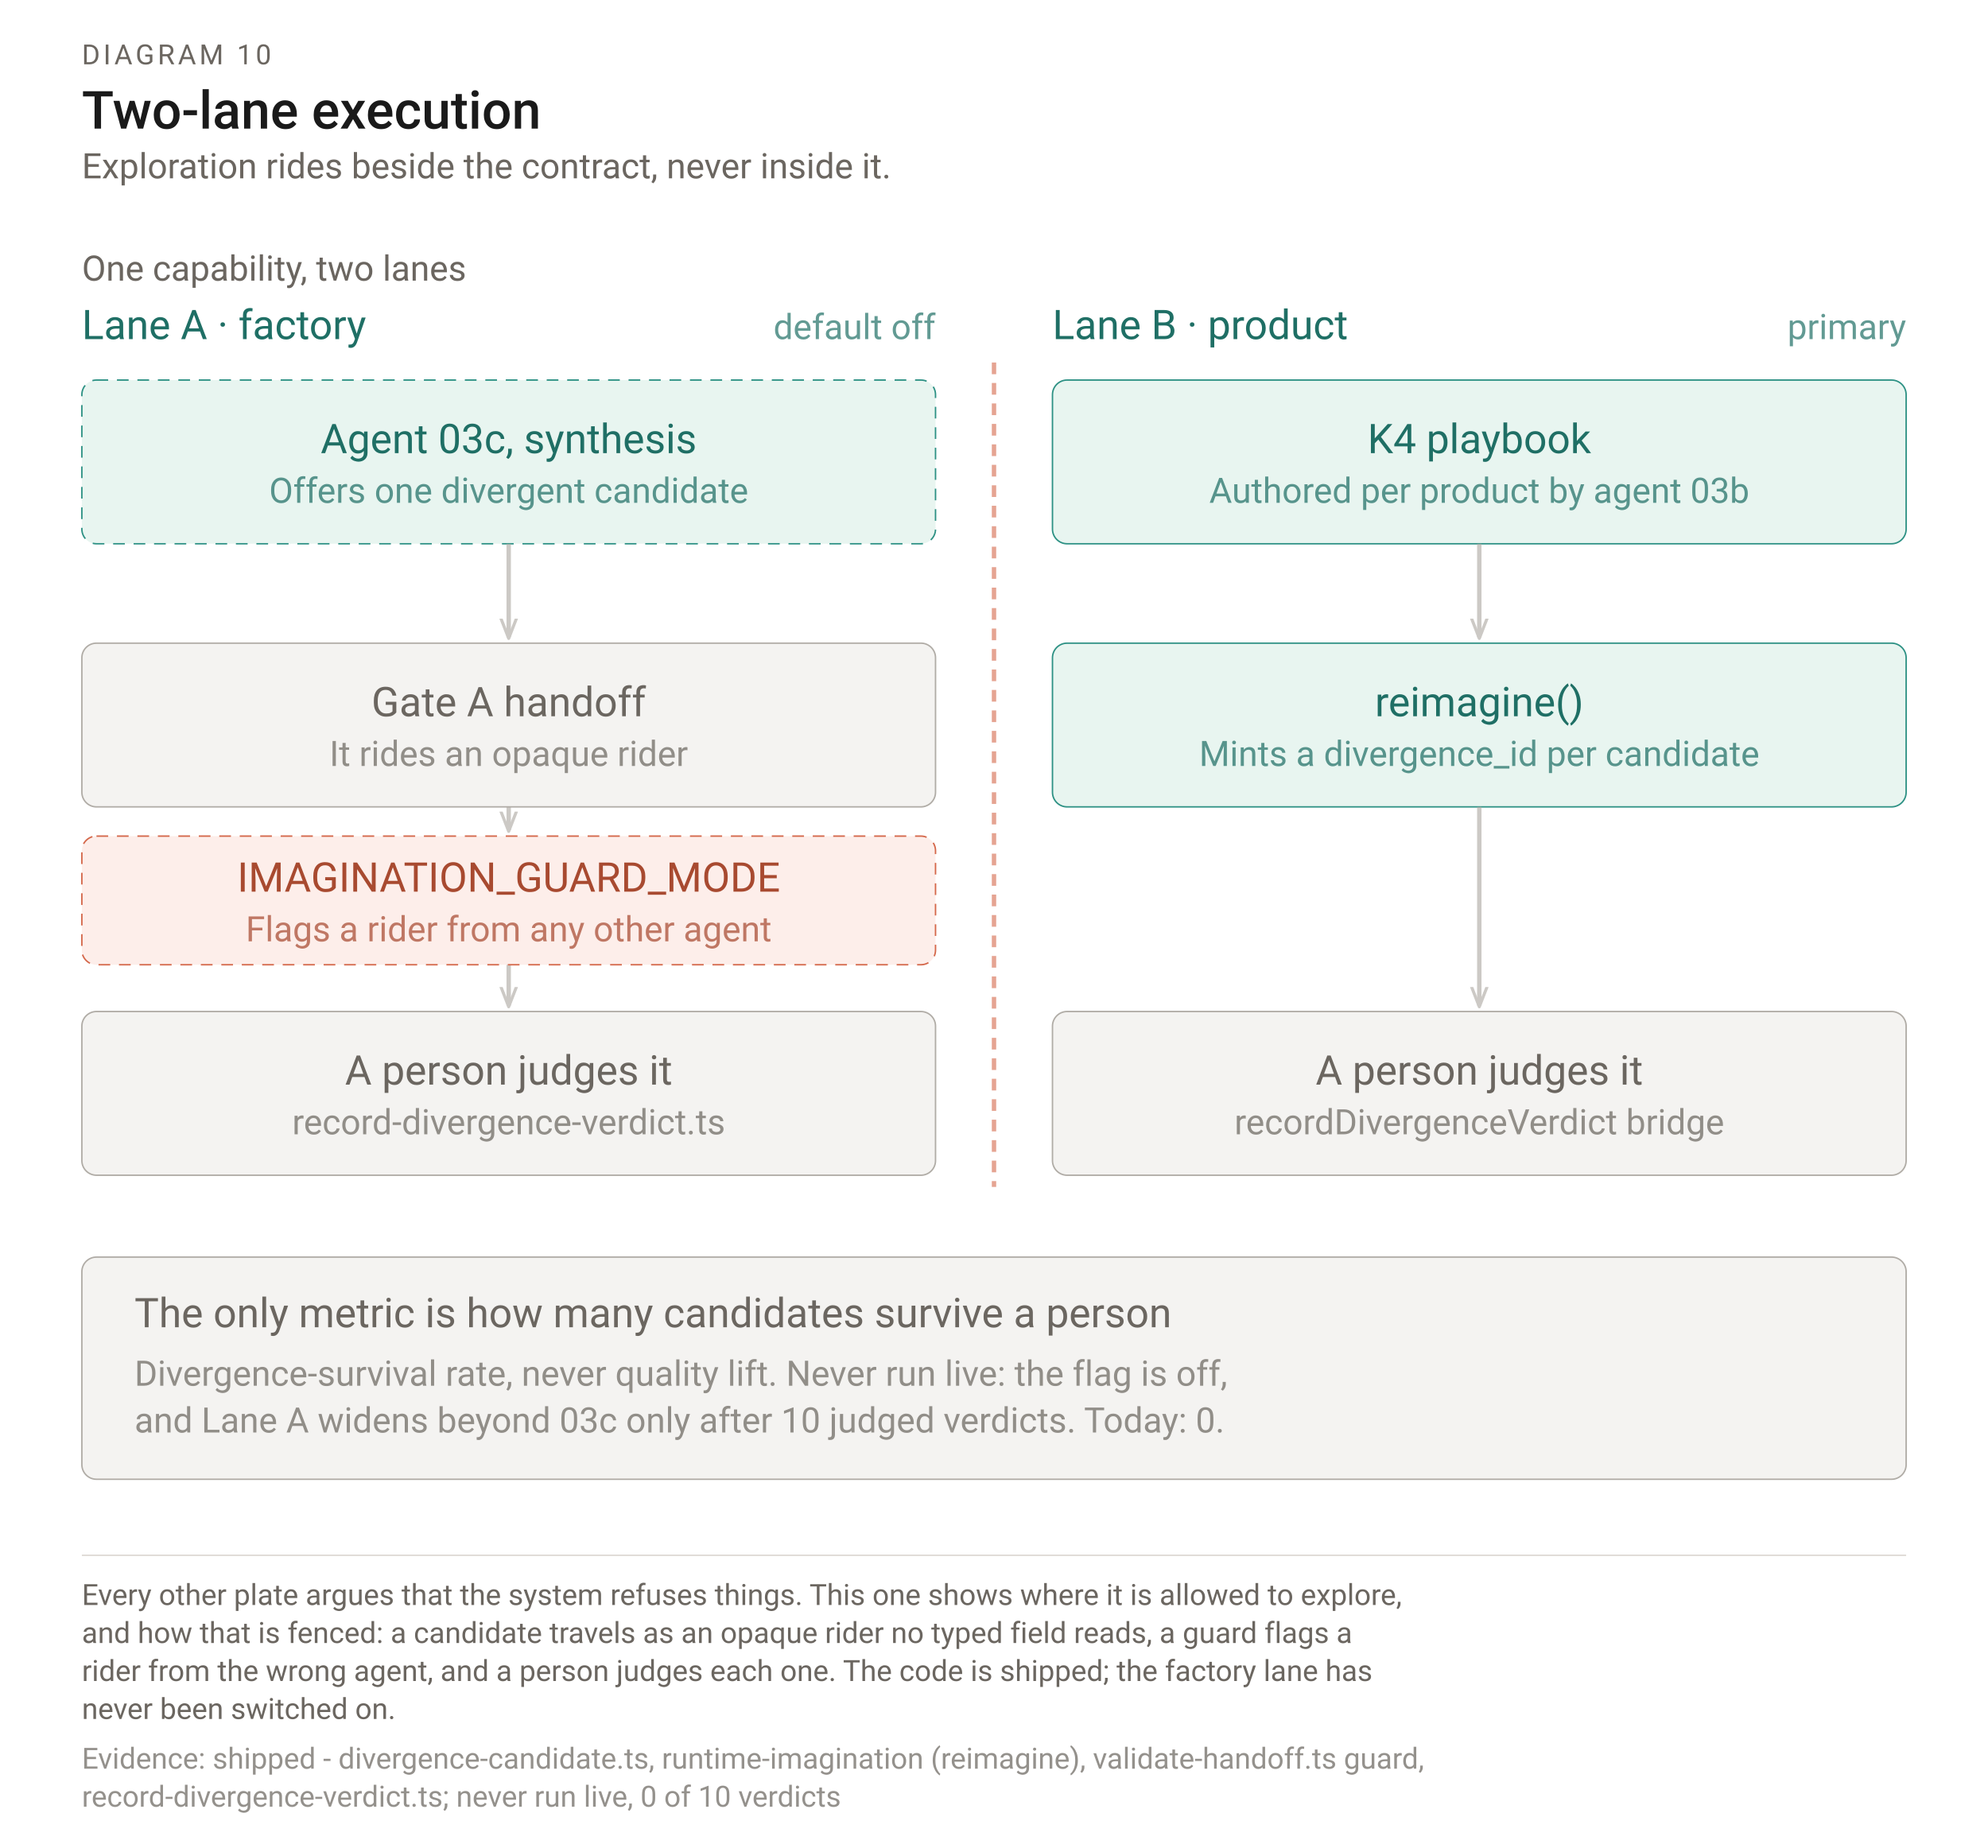
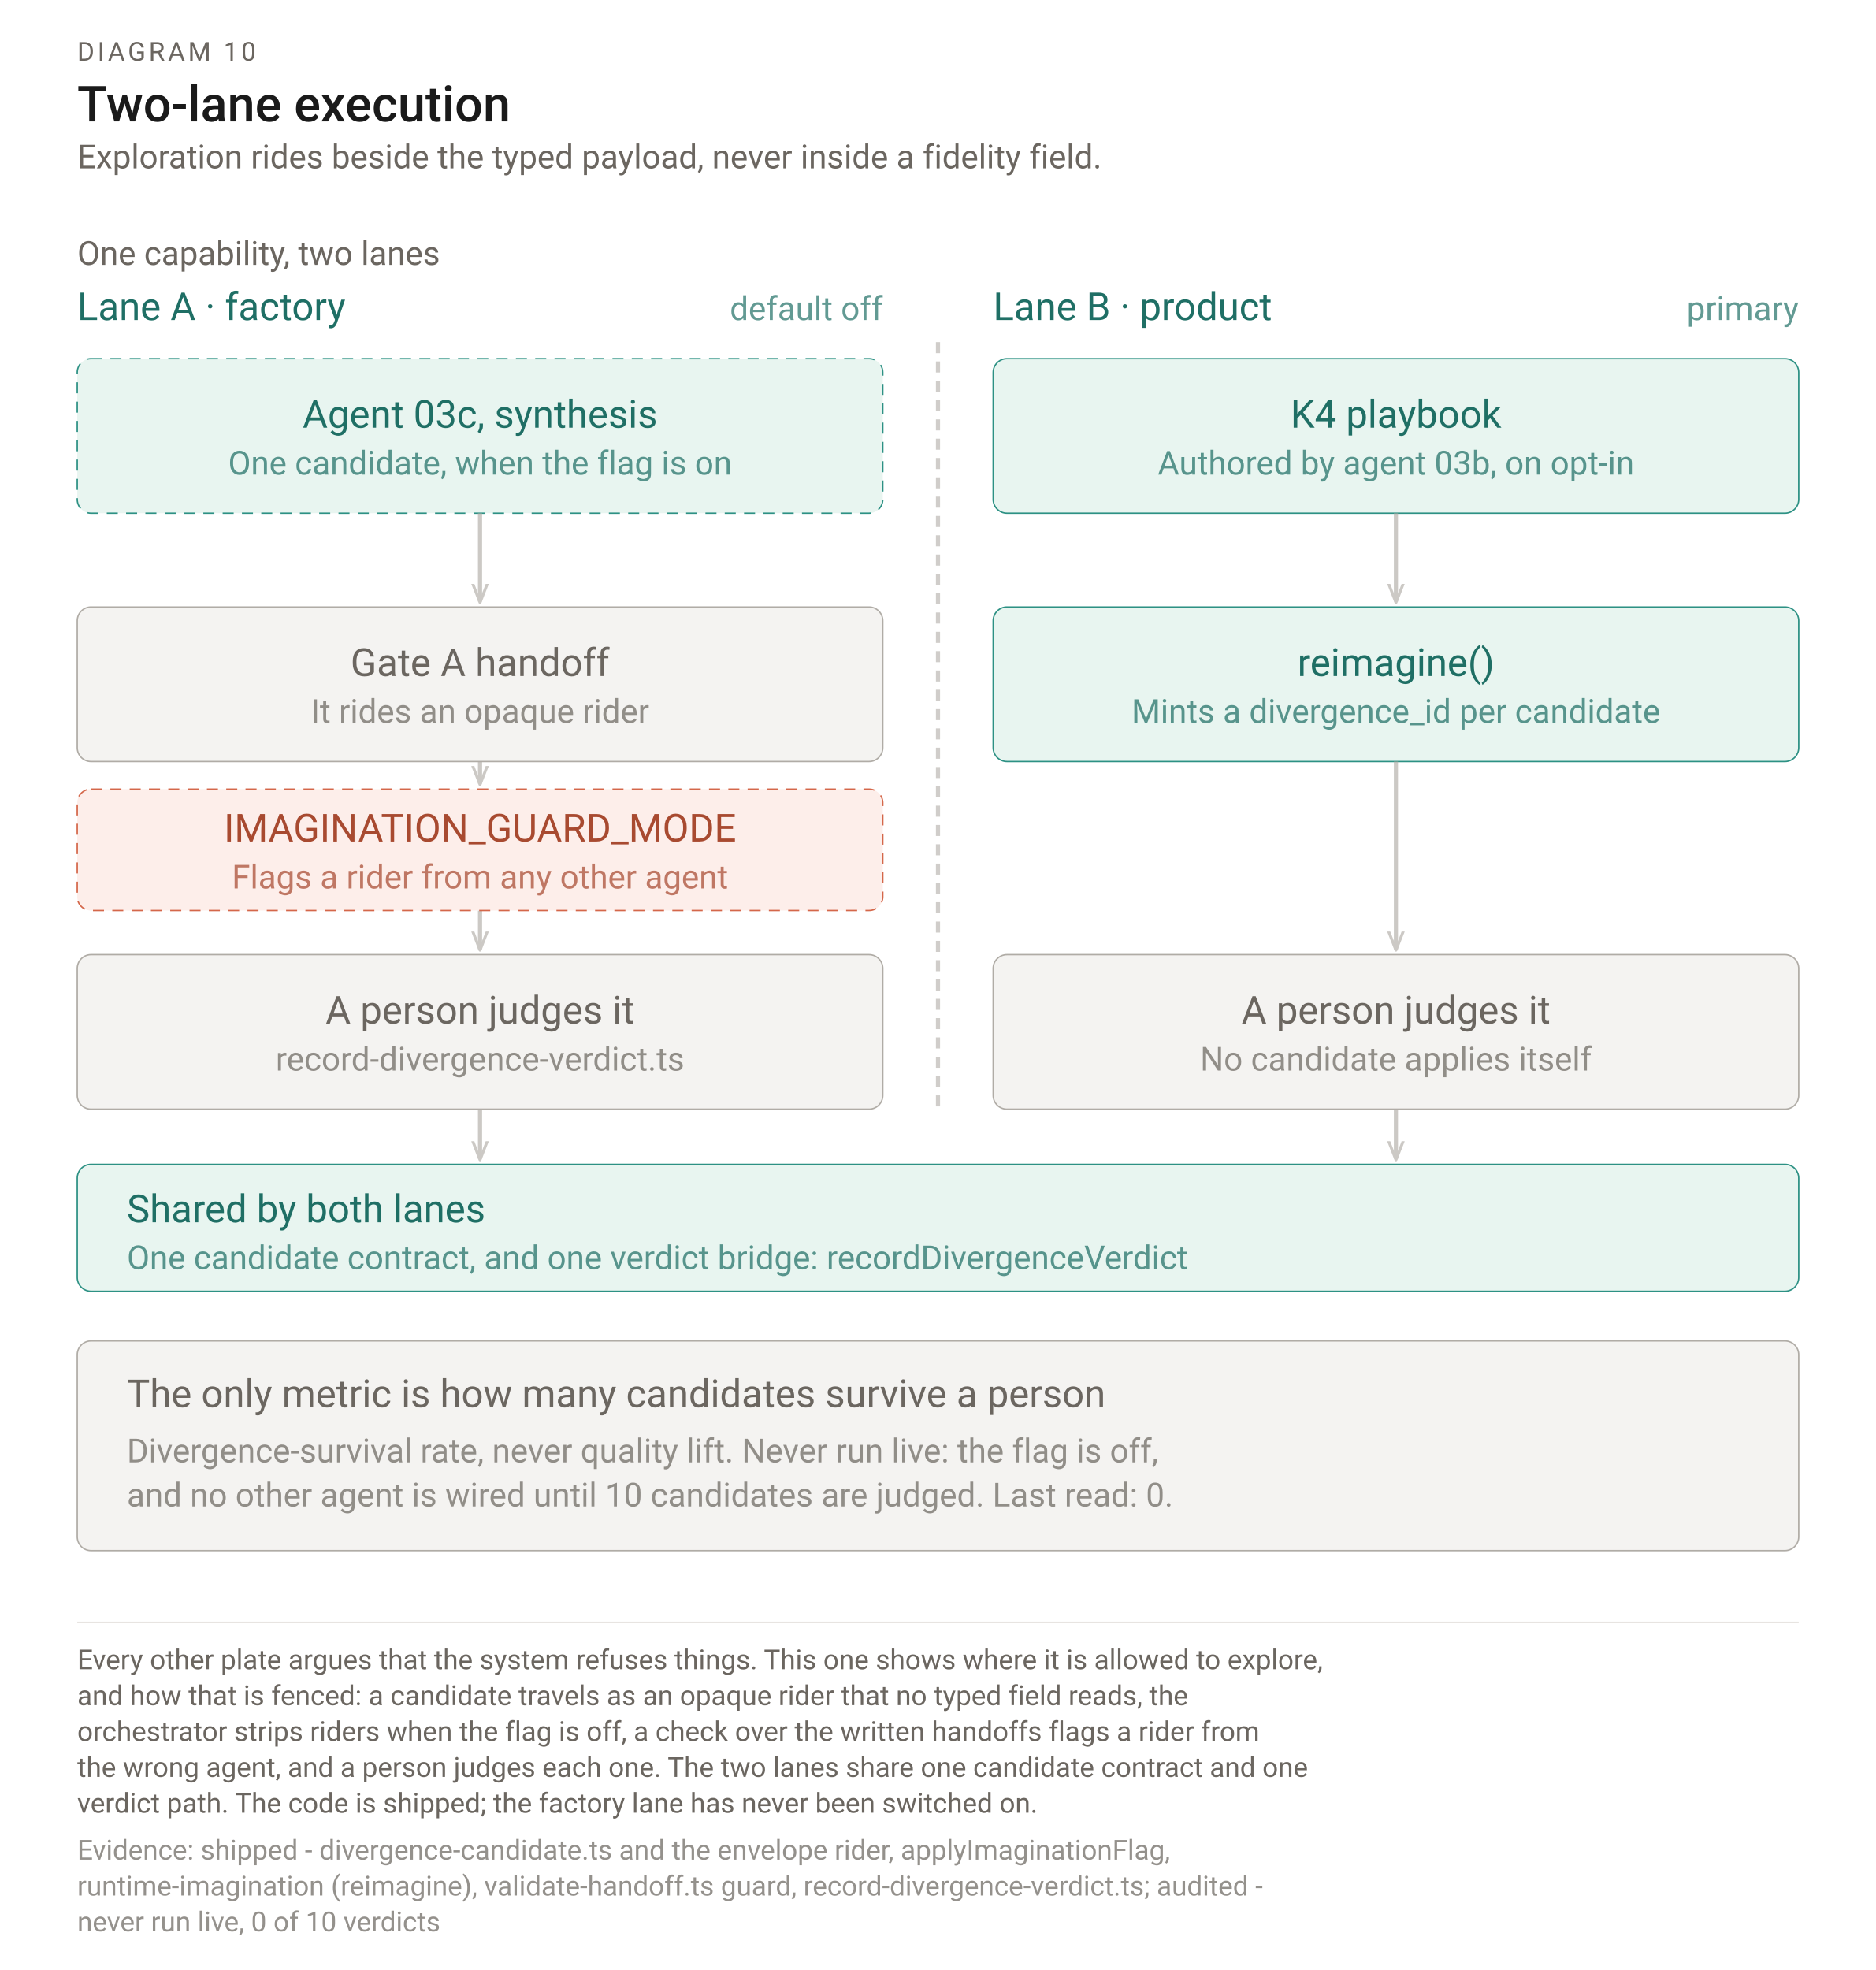
- <svg xmlns="http://www.w3.org/2000/svg" viewBox="0 0 680 632" width="100%" role="img" aria-label="Two-lane execution. Exploration rides beside the contract, never inside it.">
+ <svg xmlns="http://www.w3.org/2000/svg" viewBox="0 0 680 714" width="100%" role="img" aria-label="Two-lane execution. Exploration rides beside the typed payload, never inside a fidelity field.">
  <style>text{font-family:system-ui,-apple-system,'Segoe UI',Roboto,'Helvetica Neue',sans-serif}@media (prefers-color-scheme:dark){.teal-f{fill:#16302c;stroke:#4fb3a3}.teal-o{stroke:#4fb3a3}.teal-t{fill:#82d6c6}.purple-f{fill:#221f38;stroke:#8b7dd0}.purple-o{stroke:#8b7dd0}.purple-t{fill:#ada0e4}.coral-f{fill:#35211b;stroke:#e08a6c}.coral-o{stroke:#e08a6c}.coral-t{fill:#f2ab8e}.gray-f{fill:#232220;stroke:#57534e}.gray-o{stroke:#57534e}.gray-t{fill:#a8a29b}.ink{fill:#ededea}.mute{fill:#a8a29b}.rule{stroke:#3a3835}}[data-theme=dark] .teal-f{fill:#16302c;stroke:#4fb3a3}[data-theme=dark] .teal-o{stroke:#4fb3a3}[data-theme=dark] .teal-t{fill:#82d6c6}[data-theme=dark] .purple-f{fill:#221f38;stroke:#8b7dd0}[data-theme=dark] .purple-o{stroke:#8b7dd0}[data-theme=dark] .purple-t{fill:#ada0e4}[data-theme=dark] .coral-f{fill:#35211b;stroke:#e08a6c}[data-theme=dark] .coral-o{stroke:#e08a6c}[data-theme=dark] .coral-t{fill:#f2ab8e}[data-theme=dark] .gray-f{fill:#232220;stroke:#57534e}[data-theme=dark] .gray-o{stroke:#57534e}[data-theme=dark] .gray-t{fill:#a8a29b}[data-theme=dark] .ink{fill:#ededea}[data-theme=dark] .mute{fill:#a8a29b}[data-theme=dark] .rule{stroke:#3a3835}[data-theme=light] .teal-f{fill:#e8f5f0;stroke:#2d9184}[data-theme=light] .teal-o{stroke:#2d9184}[data-theme=light] .teal-t{fill:#1f6f65}[data-theme=light] .purple-f{fill:#eeeafa;stroke:#6b5bb5}[data-theme=light] .purple-o{stroke:#6b5bb5}[data-theme=light] .purple-t{fill:#4a3f8a}[data-theme=light] .coral-f{fill:#fdeeea;stroke:#d4674a}[data-theme=light] .coral-o{stroke:#d4674a}[data-theme=light] .coral-t{fill:#a84a30}[data-theme=light] .gray-f{fill:#f4f3f1;stroke:#b0aca6}[data-theme=light] .gray-o{stroke:#b0aca6}[data-theme=light] .gray-t{fill:#6b6660}[data-theme=light] .ink{fill:#1a1a1a}[data-theme=light] .mute{fill:#6b6660}[data-theme=light] .rule{stroke:#ddd9d4}</style>
  <defs>
    <marker id="ar-teal" viewBox="0 0 10 10" refX="8.5" refY="5" markerWidth="5" markerHeight="5" orient="auto-start-reverse">
      <path d="M0,1.5 L9,5 L0,8.5" fill="none" stroke="#2d9184" stroke-width="1.4" stroke-linecap="round" stroke-linejoin="round" class="teal-o" />
    </marker>
    <marker id="ar-purple" viewBox="0 0 10 10" refX="8.5" refY="5" markerWidth="5" markerHeight="5" orient="auto-start-reverse">
      <path d="M0,1.5 L9,5 L0,8.5" fill="none" stroke="#6b5bb5" stroke-width="1.4" stroke-linecap="round" stroke-linejoin="round" class="purple-o" />
    </marker>
    <marker id="ar-coral" viewBox="0 0 10 10" refX="8.5" refY="5" markerWidth="5" markerHeight="5" orient="auto-start-reverse">
      <path d="M0,1.5 L9,5 L0,8.5" fill="none" stroke="#d4674a" stroke-width="1.4" stroke-linecap="round" stroke-linejoin="round" class="coral-o" />
    </marker>
    <marker id="ar-gray" viewBox="0 0 10 10" refX="8.5" refY="5" markerWidth="5" markerHeight="5" orient="auto-start-reverse">
      <path d="M0,1.5 L9,5 L0,8.5" fill="none" stroke="#b0aca6" stroke-width="1.4" stroke-linecap="round" stroke-linejoin="round" class="gray-o" />
    </marker>
  </defs>
  <text x="28" y="22" font-size="9.5" fill="#6b6660" letter-spacing="1.1" class="mute">DIAGRAM 10</text>
  <text x="28" y="44" font-size="18" fill="#1a1a1a" font-weight="500" class="ink">Two-lane execution</text>
-   <text x="28" y="61" font-size="12" fill="#6b6660" class="mute">Exploration rides beside the contract, never inside it.</text>
+   <text x="28" y="61" font-size="12" fill="#6b6660" class="mute">Exploration rides beside the typed payload, never inside a fidelity field.</text>
  <text x="28" y="96" font-size="12" fill="#6b6660" class="mute">One capability, two lanes</text>
  <text x="28" y="116" font-size="14" fill="#1f6f65" class="teal-t">Lane A · factory</text>
  <text x="320" y="116" font-size="12" fill="#1f6f65" text-anchor="end" opacity="0.7" class="teal-t">default off</text>
  <text x="360" y="116" font-size="14" fill="#1f6f65" class="teal-t">Lane B · product</text>
  <text x="652" y="116" font-size="12" fill="#1f6f65" text-anchor="end" opacity="0.7" class="teal-t">primary</text>
  <rect x="28" y="130" width="292" height="56" rx="5" fill="#e8f5f0" stroke="#2d9184" stroke-width="0.5" stroke-dasharray="4 3" class="teal-f" />
  <text x="174.0" y="155.0" font-size="14" fill="#1f6f65" text-anchor="middle" class="teal-t">Agent 03c, synthesis</text>
-   <text x="174.0" y="172.0" font-size="12" fill="#1f6f65" text-anchor="middle" opacity="0.72" class="teal-t">Offers one divergent candidate</text>
+   <text x="174.0" y="172.0" font-size="12" fill="#1f6f65" text-anchor="middle" opacity="0.72" class="teal-t">One candidate, when the flag is on</text>
  <rect x="28" y="220" width="292" height="56" rx="5" fill="#f4f3f1" stroke="#b0aca6" stroke-width="0.5" class="gray-f" />
  <text x="174.0" y="245.0" font-size="14" fill="#6b6660" text-anchor="middle" class="gray-t">Gate A handoff</text>
  <text x="174.0" y="262.0" font-size="12" fill="#6b6660" text-anchor="middle" opacity="0.72" class="gray-t">It rides an opaque rider</text>
  <rect x="28" y="346" width="292" height="56" rx="5" fill="#f4f3f1" stroke="#b0aca6" stroke-width="0.5" class="gray-f" />
  <text x="174.0" y="371.0" font-size="14" fill="#6b6660" text-anchor="middle" class="gray-t">A person judges it</text>
  <text x="174.0" y="388.0" font-size="12" fill="#6b6660" text-anchor="middle" opacity="0.72" class="gray-t">record-divergence-verdict.ts</text>
  <rect x="360" y="130" width="292" height="56" rx="5" fill="#e8f5f0" stroke="#2d9184" stroke-width="0.5" class="teal-f" />
  <text x="506.0" y="155.0" font-size="14" fill="#1f6f65" text-anchor="middle" class="teal-t">K4 playbook</text>
-   <text x="506.0" y="172.0" font-size="12" fill="#1f6f65" text-anchor="middle" opacity="0.72" class="teal-t">Authored per product by agent 03b</text>
+   <text x="506.0" y="172.0" font-size="12" fill="#1f6f65" text-anchor="middle" opacity="0.72" class="teal-t">Authored by agent 03b, on opt-in</text>
  <rect x="360" y="220" width="292" height="56" rx="5" fill="#e8f5f0" stroke="#2d9184" stroke-width="0.5" class="teal-f" />
  <text x="506.0" y="245.0" font-size="14" fill="#1f6f65" text-anchor="middle" class="teal-t">reimagine()</text>
  <text x="506.0" y="262.0" font-size="12" fill="#1f6f65" text-anchor="middle" opacity="0.72" class="teal-t">Mints a divergence_id per candidate</text>
  <rect x="360" y="346" width="292" height="56" rx="5" fill="#f4f3f1" stroke="#b0aca6" stroke-width="0.5" class="gray-f" />
  <text x="506.0" y="371.0" font-size="14" fill="#6b6660" text-anchor="middle" class="gray-t">A person judges it</text>
-   <text x="506.0" y="388.0" font-size="12" fill="#6b6660" text-anchor="middle" opacity="0.72" class="gray-t">recordDivergenceVerdict bridge</text>
+   <text x="506.0" y="388.0" font-size="12" fill="#6b6660" text-anchor="middle" opacity="0.72" class="gray-t">No candidate applies itself</text>
  <line x1="174.0" y1="186" x2="174.0" y2="218" stroke="#b0aca6" stroke-width="1.5" opacity="0.65" marker-end="url(#ar-gray)" class="gray-o" />
  <line x1="174.0" y1="276" x2="174.0" y2="284" stroke="#b0aca6" stroke-width="1.5" opacity="0.65" marker-end="url(#ar-gray)" class="gray-o" />
  <line x1="174.0" y1="330" x2="174.0" y2="344" stroke="#b0aca6" stroke-width="1.5" opacity="0.65" marker-end="url(#ar-gray)" class="gray-o" />
  <line x1="506.0" y1="186" x2="506.0" y2="218" stroke="#b0aca6" stroke-width="1.5" opacity="0.65" marker-end="url(#ar-gray)" class="gray-o" />
  <line x1="506.0" y1="276" x2="506.0" y2="344" stroke="#b0aca6" stroke-width="1.5" opacity="0.65" marker-end="url(#ar-gray)" class="gray-o" />
  <rect x="28" y="286" width="292" height="44" rx="5" fill="#fdeeea" stroke="#d4674a" stroke-width="0.5" stroke-dasharray="4 3" class="coral-f" />
  <text x="174.0" y="305.0" font-size="14" fill="#a84a30" text-anchor="middle" class="coral-t">IMAGINATION_GUARD_MODE</text>
  <text x="174.0" y="322.0" font-size="12" fill="#a84a30" text-anchor="middle" opacity="0.72" class="coral-t">Flags a rider from any other agent</text>
-   <line x1="340" y1="124" x2="340" y2="406" stroke="#d4674a" stroke-width="1.5" opacity="0.6" stroke-dasharray="4 3" class="coral-o" />
-   <rect x="28" y="430" width="624" height="76" rx="5" fill="#f4f3f1" stroke="#b0aca6" stroke-width="0.5" class="gray-f" />
-   <text x="46" y="454" font-size="14" fill="#6b6660" class="gray-t">The only metric is how many candidates survive a person</text>
-   <text x="46" y="474" font-size="12" fill="#6b6660" opacity="0.72" class="gray-t">Divergence-survival rate, never quality lift. Never run live: the flag is off,</text>
-   <text x="46" y="490" font-size="12" fill="#6b6660" opacity="0.72" class="gray-t">and Lane A widens beyond 03c only after 10 judged verdicts. Today: 0.</text>
-   <line x1="28" y1="532" x2="652" y2="532" stroke="#ddd9d4" stroke-width="0.5" class="rule" />
-   <text x="28" y="549" font-size="10" fill="#6b6660" class="mute">Every other plate argues that the system refuses things. This one shows where it is allowed to explore,</text>
-   <text x="28" y="562" font-size="10" fill="#6b6660" class="mute">and how that is fenced: a candidate travels as an opaque rider no typed field reads, a guard flags a</text>
-   <text x="28" y="575" font-size="10" fill="#6b6660" class="mute">rider from the wrong agent, and a person judges each one. The code is shipped; the factory lane has</text>
-   <text x="28" y="588" font-size="10" fill="#6b6660" class="mute">never been switched on.</text>
-   <text x="28" y="605" font-size="10" fill="#6b6660" opacity="0.72" class="mute">Evidence: shipped - divergence-candidate.ts, runtime-imagination (reimagine), validate-handoff.ts guard,</text>
-   <text x="28" y="618" font-size="10" fill="#6b6660" opacity="0.72" class="mute">record-divergence-verdict.ts; never run live, 0 of 10 verdicts</text>
+   <line x1="340" y1="124" x2="340" y2="402" stroke="#b0aca6" stroke-width="1.5" opacity="0.6" stroke-dasharray="4 3" class="gray-o" />
+   <line x1="174.0" y1="402" x2="174.0" y2="420" stroke="#b0aca6" stroke-width="1.5" opacity="0.65" marker-end="url(#ar-gray)" class="gray-o" />
+   <line x1="506.0" y1="402" x2="506.0" y2="420" stroke="#b0aca6" stroke-width="1.5" opacity="0.65" marker-end="url(#ar-gray)" class="gray-o" />
+   <rect x="28" y="422" width="624" height="46" rx="5" fill="#e8f5f0" stroke="#2d9184" stroke-width="0.5" class="teal-f" />
+   <text x="46" y="443" font-size="14" fill="#1f6f65" class="teal-t">Shared by both lanes</text>
+   <text x="46" y="460" font-size="12" fill="#1f6f65" opacity="0.72" class="teal-t">One candidate contract, and one verdict bridge: recordDivergenceVerdict</text>
+   <rect x="28" y="486" width="624" height="76" rx="5" fill="#f4f3f1" stroke="#b0aca6" stroke-width="0.5" class="gray-f" />
+   <text x="46" y="510" font-size="14" fill="#6b6660" class="gray-t">The only metric is how many candidates survive a person</text>
+   <text x="46" y="530" font-size="12" fill="#6b6660" opacity="0.72" class="gray-t">Divergence-survival rate, never quality lift. Never run live: the flag is off,</text>
+   <text x="46" y="546" font-size="12" fill="#6b6660" opacity="0.72" class="gray-t">and no other agent is wired until 10 candidates are judged. Last read: 0.</text>
+   <line x1="28" y1="588" x2="652" y2="588" stroke="#ddd9d4" stroke-width="0.5" class="rule" />
+   <text x="28" y="605" font-size="10" fill="#6b6660" class="mute">Every other plate argues that the system refuses things. This one shows where it is allowed to explore,</text>
+   <text x="28" y="618" font-size="10" fill="#6b6660" class="mute">and how that is fenced: a candidate travels as an opaque rider that no typed field reads, the</text>
+   <text x="28" y="631" font-size="10" fill="#6b6660" class="mute">orchestrator strips riders when the flag is off, a check over the written handoffs flags a rider from</text>
+   <text x="28" y="644" font-size="10" fill="#6b6660" class="mute">the wrong agent, and a person judges each one. The two lanes share one candidate contract and one</text>
+   <text x="28" y="657" font-size="10" fill="#6b6660" class="mute">verdict path. The code is shipped; the factory lane has never been switched on.</text>
+   <text x="28" y="674" font-size="10" fill="#6b6660" opacity="0.72" class="mute">Evidence: shipped - divergence-candidate.ts and the envelope rider, applyImaginationFlag,</text>
+   <text x="28" y="687" font-size="10" fill="#6b6660" opacity="0.72" class="mute">runtime-imagination (reimagine), validate-handoff.ts guard, record-divergence-verdict.ts; audited -</text>
+   <text x="28" y="700" font-size="10" fill="#6b6660" opacity="0.72" class="mute">never run live, 0 of 10 verdicts</text>
</svg>
